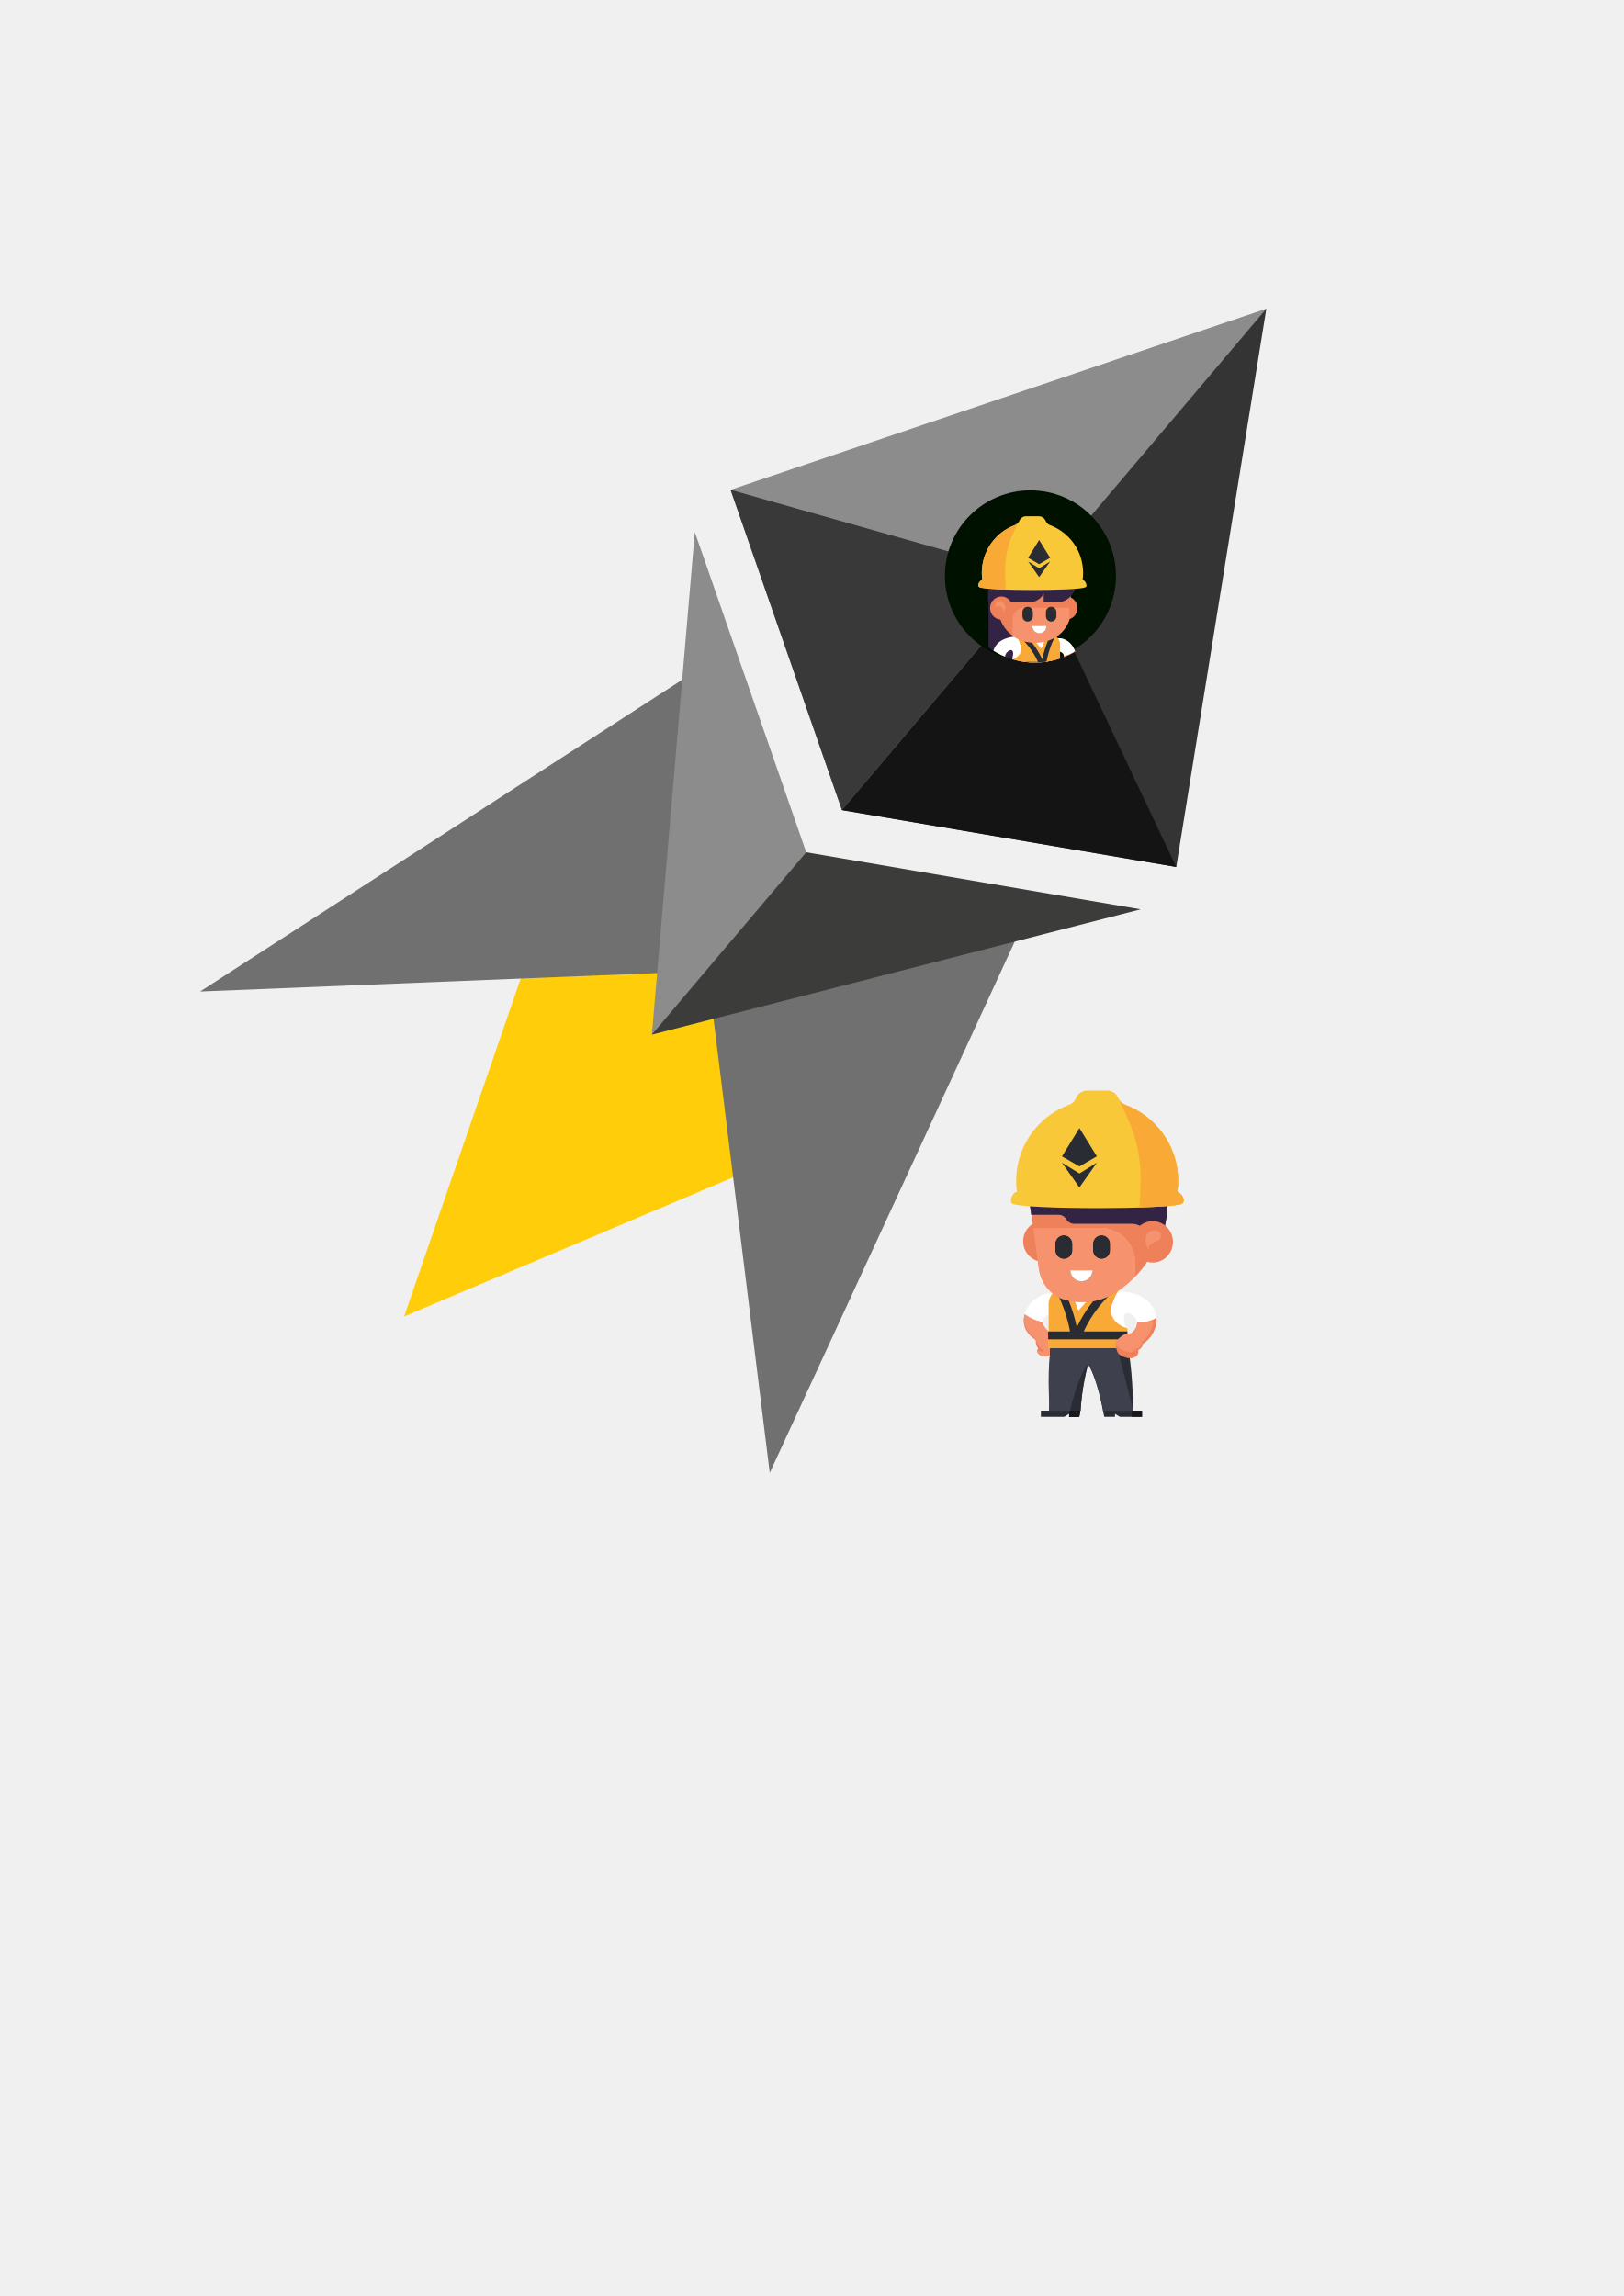
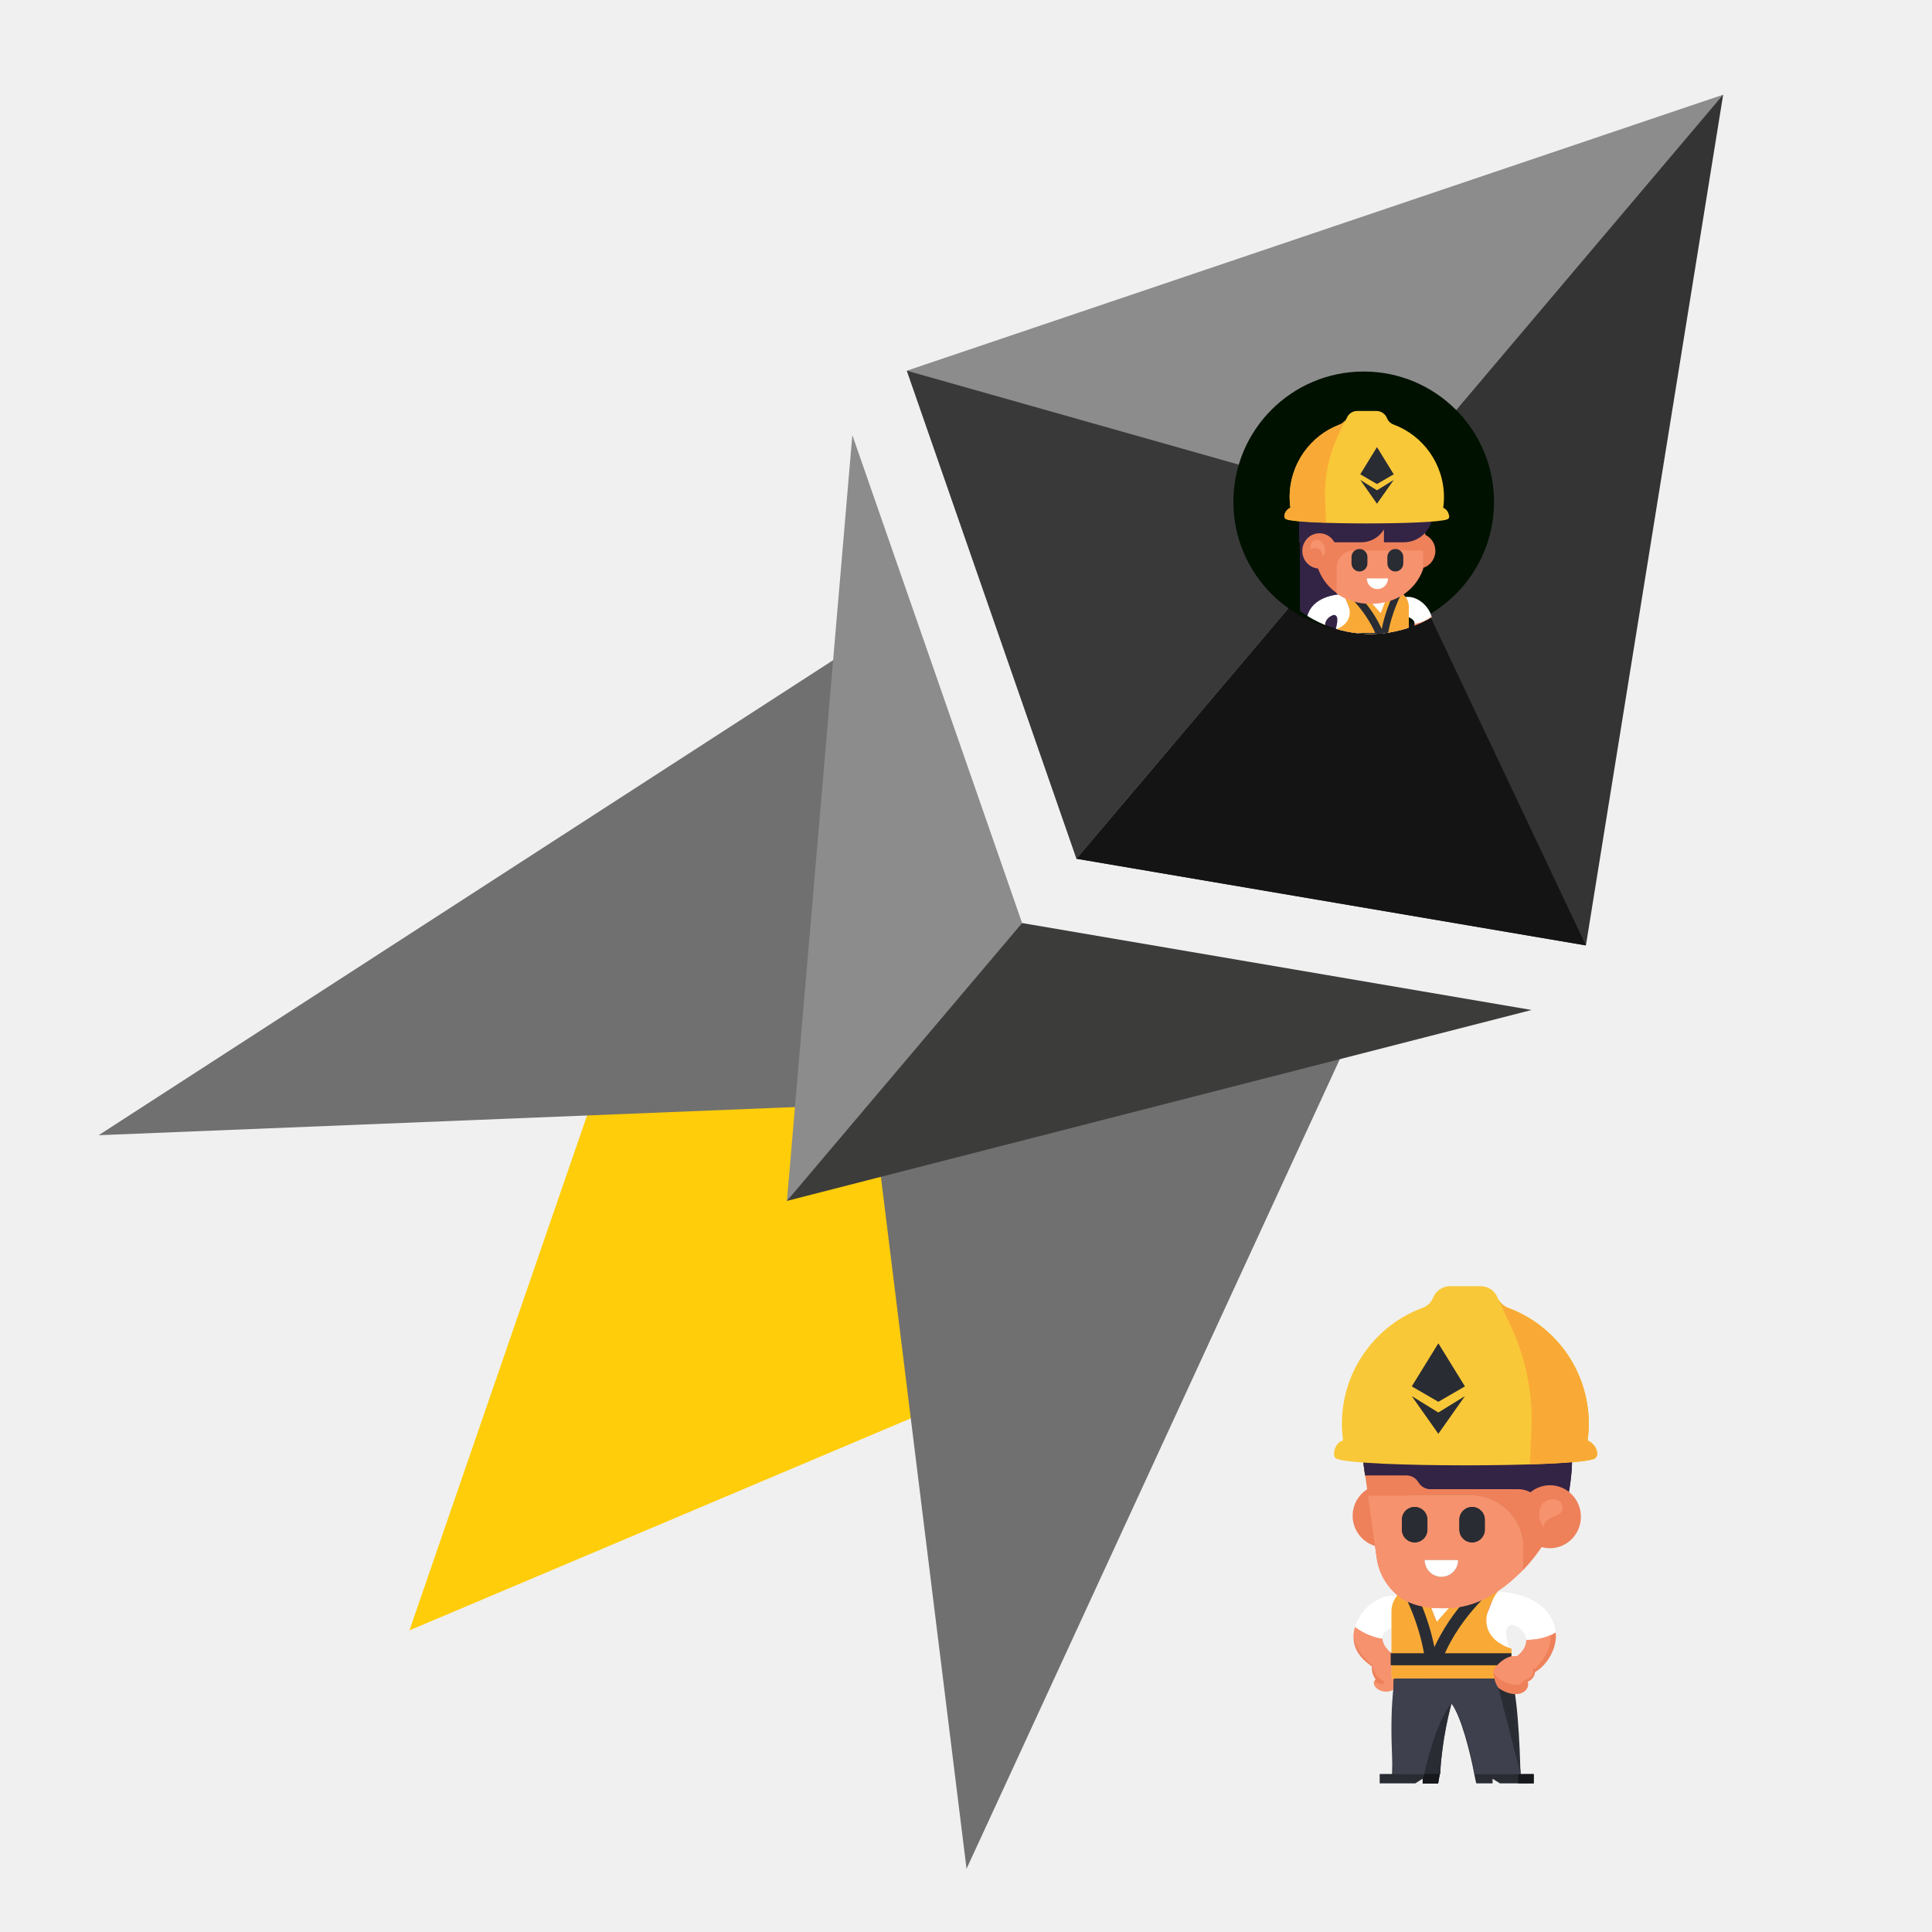
- <svg xmlns="http://www.w3.org/2000/svg" width="210mm" height="297mm" viewBox="0 0 210 297" version="1.1" id="svg8">
+ <svg xmlns="http://www.w3.org/2000/svg" width="164mm" height="164mm" viewBox="0 0 164 164" version="1.1" id="svg8">
  <defs id="defs2">
    <clipPath clipPathUnits="userSpaceOnUse" id="clipPath4955">
      <circle style="opacity:1;fill:#ffffff;fill-opacity:1;stroke:none;stroke-width:29.935;stroke-linecap:round;stroke-linejoin:round;stroke-miterlimit:4;stroke-dasharray:none;stroke-opacity:1;paint-order:normal" id="circle4957" cx="105.626" cy="134.277" r="146.82" />
    </clipPath>
    <clipPath clipPathUnits="userSpaceOnUse" id="clipPath4959">
      <circle style="opacity:1;fill:#ffffff;fill-opacity:1;stroke:none;stroke-width:29.517;stroke-linecap:round;stroke-linejoin:round;stroke-miterlimit:4;stroke-dasharray:none;stroke-opacity:1;paint-order:normal" id="circle4961" cx="85.806" cy="137.43" r="144.77" />
    </clipPath>
    <filter style="color-interpolation-filters:sRGB" id="filter4963" x="-0.004" width="1.007" y="-0.004" height="1.007">
      <feGaussianBlur stdDeviation="0.031" id="feGaussianBlur4965" />
    </filter>
  </defs>
-   <g id="layer1">
-     <g id="g4576" transform="rotate(40.24213,159.9044,152.7601)">
+   <g id="layer1" transform="translate(-25.88158,-26.52882)">
+     <g id="g4576" transform="rotate(40.24213,171.4124,161.5043)">
      <g id="el-1" transform="matrix(0.08458985,-0.07159064,0.07159064,0.08458985,130.0867,162.6629)">
        <path style="fill:#ffffff;fill-rule:nonzero" d="M 36.832,270.42 C 29.047,270.039 22.389,266.343 16,262.158 c 3.597,-14.784 18.577,-26.525 32,-24.731 -0.859,2.663 -4.027,24.677 -4.027,24.677 0,0 -7.356,2.392 -7.141,8.316 z" id="Path-0" />
        <path style="fill:#ee815a;fill-rule:nonzero" d="m 36.924,270.254 c -0.054,2.368 1.19,5.329 4.651,8.989 0.865,0.915 2.055,14.103 1.028,19.324 -25.311,-10.658 -30.287,-23.846 -26.447,-37.195 6.111,4.522 13.251,7.697 20.768,8.882 z" id="path7-2" />
        <path style="fill:#f6926e;fill-rule:nonzero" d="m 29.831,290.858 c -2.812,-2.075 -5.238,-4.478 -7.553,-7.044 C 18.584,279.118 16.048,273.931 15,268.143 c 0.055,-2.293 0.441,-4.587 1.103,-6.771 6.175,4.641 13.452,7.863 21.116,9.01 -0.055,2.403 1.213,5.406 4.741,9.119 0.827,0.819 2.481,14.743 1.93,21.077 -4.245,-3.44 -9.097,-5.897 -13.508,-9.01 -0.165,-0.273 -0.331,-0.491 -0.551,-0.71 z" id="path9-1" />
        <path style="fill:#ee815a;fill-rule:nonzero" d="m 31.919,301.439 c -2.782,-3.963 -4.227,-9.026 -1.338,-15.465 2.943,-6.604 8.4,-8.145 14.125,-4.788 2.836,1.651 5.083,4.183 7.277,6.714 2.033,2.422 4.12,5.228 4.013,8.42 -0.107,4.073 -1.659,7.485 -4.869,9.851 -1.766,1.321 -7.598,4.513 -10.487,4.458 -2.087,0 -4.173,-0.275 -5.993,-1.376 -1.338,-0.77 -2.568,-1.816 -3.264,-3.247 -0.696,-1.431 -0.696,-3.247 0.321,-4.458 0.107,0 0.161,-0.055 0.214,-0.11 z" id="path11-6" />
        <path style="fill:#f6926e;fill-rule:nonzero" d="m 32.592,303.627 c 0,0.055 0.054,0.055 0.054,0.11 0.272,0.33 0.599,0.495 0.925,0.495 1.034,0.495 2.123,0.77 3.483,0.88 1.415,0.055 1.851,-1.925 0.708,-2.585 -1.851,-1.1 -3.647,-2.475 -5.171,-4.07 -0.054,-0.11 -0.054,-0.275 -0.163,-0.385 -0.816,-1.54 -1.633,-3.08 -2.286,-4.62 -0.435,-1.375 -0.816,-2.75 -1.143,-4.18 0.272,-1.045 0.599,-2.145 1.143,-3.3 2.994,-6.601 8.545,-8.141 14.369,-4.785 2.885,1.65 5.171,4.18 7.402,6.711 2.068,2.42 4.191,5.225 4.082,8.416 -0.109,4.07 -1.687,7.481 -4.953,9.846 -1.796,1.32 -7.293,4.29 -10.668,4.455 -2.123,0.11 -4.245,-0.275 -6.096,-1.375 -1.361,-0.77 -2.613,-1.815 -3.32,-3.245 -0.544,-1.155 -0.653,-2.53 -0.163,-3.685 0.599,0.495 1.197,0.935 1.796,1.32 z" id="path13-4" />
        <path style="fill:#292c33;fill-rule:nonzero" d="m 142.817,373.8 c 0,0 -0.871,-58.197 -7.569,-76.82 -2.341,-2.057 -89.575,4.06 -89.575,4.06 L 44.529,373.8 H 35 V 381 h 27.281 l 5.609,-3.573 V 381 h 11.762 c 0,0 1.198,-42.281 10.019,-61.499 7.406,8.554 15.138,39.736 17.752,54.299 0.817,4.439 1.579,7.2 1.579,7.2 h 12.47 v -3.519 L 127.135,381 H 153 v -7.2 z" id="path15-3" />
        <path style="fill:#3e404d;fill-rule:nonzero" d="m 143,373.963 c 0,0 -32.758,0 -35.299,0 -5.514,-34.803 -17.46,-54.714 -17.46,-54.714 0,0 -8.217,29.13 -8.757,54.714 -1.46,0 -33.731,0 -36.11,0 -3.676,-49.259 1.189,-73.315 1.189,-73.315 l 88.923,-4.091 z" id="path17-7" />
        <path style="fill:#292c33;fill-rule:nonzero" d="m 90,319.678 c -6.58,21.757 -8.883,54.285 -8.883,54.285 H 69 c 0,0 8.554,-39.888 21,-54.285 z" id="path19-3" />
-         <polygon style="fill:#010101;fill-rule:nonzero" id="polygon21-8" points="79.798,381 68,381 68,378.037 69.584,373.963 81,373.963 " />
+         <polygon style="fill:#010101;fill-rule:nonzero" id="polygon21-8" points="69.584,373.963 81,373.963 79.798,381 68,381 68,378.037 " />
        <polyline style="fill:#292c33;fill-rule:nonzero" id="polyline23-4" points="143 373.963 123 296.557 135.363 296.557 143 373.963" />
-         <polygon style="fill:#17181c;fill-rule:nonzero" id="polygon25-3" points="79.798,381 68,381 68,378.037 69.584,373.963 81,373.963 " />
+         <polygon style="fill:#17181c;fill-rule:nonzero" id="polygon25-3" points="69.584,373.963 81,373.963 79.798,381 68,381 68,378.037 " />
        <polyline style="fill:#17181c;fill-rule:nonzero" id="polyline27-2" points="143.027 373.963 153 373.963 153 381 141 381 141 373.963 143.027 373.963" />
        <path style="fill:#ffffff;fill-rule:nonzero" d="m 65.775,223.174 c 47.306,2.272 66.305,14.767 66.305,14.767 0,0 2.613,8.114 3.593,21.799 -0.599,0 -1.143,0.162 -1.633,0.487 -2.123,1.569 -2.45,4.219 -2.014,8.06 0.599,5.193 2.613,11.575 3.974,15.254 -0.054,5.625 -0.109,11.359 0,17.039 -4.246,0 -91.782,0 -91.782,0 L 44,254.006 c -0.054,0 6.805,-31.156 21.775,-30.832 z" id="path29-5" />
        <path style="fill:#ee815a;fill-rule:nonzero" d="m 136,300.578 -3.726,-15.649 -5.833,-2.517 c -10.207,-4.377 -15.068,-16.197 -10.963,-26.648 L 127.845,224.136 109.969,222.166 78.862,257.46 66.44,227.474 C 54.613,227.474 45,237.214 45,249.197 v 51.326 l 91,0.055 z" id="path31-3" />
-         <polygon style="fill:#ffffff;fill-rule:nonzero" id="polygon33-1" points="76.093,281.752 60.085,223.172 51.186,223.172 67.248,281.752 45,281.752 45,290.525 136,290.525 132.147,281.752 85.535,281.752 122.922,223.172 114.078,223.172 " />
+         <polygon style="fill:#ffffff;fill-rule:nonzero" id="polygon33-1" points="136,290.525 132.147,281.752 85.535,281.752 122.922,223.172 114.078,223.172 76.093,281.752 60.085,223.172 51.186,223.172 67.248,281.752 45,281.752 45,290.525 " />
        <path style="fill:#f9aa36;fill-rule:nonzero" d="m 136,300.578 v -22.818 c 0,0 -35.151,-8.755 -10.524,-43.83 -3.255,-2.462 -15.677,-11.764 -15.677,-11.764 L 78.554,257.46 67.597,227.857 C 55.717,227.857 44,237.214 44,249.197 v 51.326 l 92,0.055 z" id="path35-0" />
        <g style="fill:#292c33;fill-rule:nonzero" id="Group-7" transform="translate(43,221.161)">
          <rect id="Rectangle-8" x="0.435" y="60.152" width="92.456" height="9.212" />
          <path d="M 40.409,63.782 C 54.604,29.317 82.775,7.912 83.047,7.695 L 77.5,0.325 C 76.249,1.246 47.044,23.41 31.816,60.26 Z" id="path38-0" />
          <path d="M 26.377,62.699 34.97,61.344 C 30.347,31.918 17.077,8.074 16.533,7.099 L 8.919,11.326 C 9.082,11.597 22.026,34.845 26.377,62.699 Z" id="path40-7" />
        </g>
        <g id="g90-2">
          <path style="fill:#ee815a;fill-rule:nonzero" d="m 38.391,200.176 c 13.304,0 24.11,-10.816 24.11,-24.132 0,-13.316 -10.806,-24.132 -24.11,-24.132 -13.304,0 -24.11,10.816 -24.11,24.132 0,13.316 10.806,24.132 24.11,24.132 z" id="path43-2" />
          <path style="fill:#010101;fill-rule:nonzero" d="m 22.372,131.747 c 0,2.011 0.163,4.076 0.434,6.142 l 1.032,7.229 h 31.658 c 3.747,0 7.276,2.011 9.177,5.272 1.901,3.261 5.43,5.272 9.177,5.272 H 141.291 c 6.896,0 13.304,3.75 16.67,9.783 l 22.263,-10.49 c 1.412,-7.229 2.172,-15.599 2.172,-23.154 l -160.025,-0.054 z" id="path45-8" />
          <path style="fill:#ee815a;fill-rule:nonzero" d="m 138.033,27.556 c 11.132,5.924 15.802,16.034 18.68,27.339 0.977,3.859 2.824,7.066 7.331,5.979 4.724,-1.141 4.127,-5 3.312,-8.696 -3.367,-14.838 -14.824,-25.002 -29.323,-24.621 z" id="path47-2" />
          <g transform="translate(22.26344,75.00472)" id="g68-9">
            <path style="fill:#ee815a;fill-rule:nonzero" d="m 10.372,132.834 c 0.326,2.283 0.76,4.457 1.303,6.522 2.987,10.381 9.394,19.077 17.811,24.947 8.254,5.109 18.951,7.772 32.038,7.555 24.707,0.598 44.527,-14.023 60.98,-29.295 v -16.849 c 0,-22.121 -17.919,-40.057 -40.02,-40.057 H 3.91 v 0.761 z M 73.741,104.028 c 0,-5.381 4.398,-9.783 9.774,-9.783 5.376,0 9.774,4.348 9.774,9.783 v 7.609 c 0,5.381 -4.398,9.783 -9.774,9.783 -5.376,0 -9.774,-4.402 -9.774,-9.783 z m -26.553,30.872 h 25.684 c 0,7.12 -5.756,12.881 -12.869,12.881 -7.059,0 -12.815,-5.707 -12.815,-12.881 z m -17.431,-30.872 c 0,-5.381 4.398,-9.783 9.774,-9.783 5.376,0 9.774,4.348 9.774,9.783 v 7.609 c 0,5.381 -4.398,9.783 -9.774,9.783 -5.376,0 -9.774,-4.402 -9.774,-9.783 z" id="Shape-1" />
            <g id="g60-8">
              <path d="m 39.531,94.245 c 5.376,0 9.774,4.348 9.774,9.783 v 7.609 c 0,5.381 -4.398,9.783 -9.774,9.783 -5.376,0 -9.774,-4.402 -9.774,-9.783 v -7.609 c 0,-5.381 4.398,-9.783 9.774,-9.783 z" id="path50-7" />
              <path d="m 83.515,94.245 c 5.376,0 9.774,4.348 9.774,9.783 v 7.609 c 0,5.381 -4.398,9.783 -9.774,9.783 -5.376,0 -9.774,-4.402 -9.774,-9.783 v -7.609 c 0,-5.381 4.398,-9.783 9.774,-9.783 z" id="path52-2" />
              <path d="m 60.003,147.781 c -7.059,0 -12.815,-5.707 -12.815,-12.881 h 25.684 c 0,7.12 -5.756,12.881 -12.869,12.881 z" id="path54-1" />
              <path style="fill:#ee815a;fill-rule:nonzero" d="M 38.934,10.925 107.788,0.978 c 24.653,-3.587 48.165,13.968 51.152,39.079 4.561,38.807 -12.001,77.342 -36.436,102.669 0,-0.054 -0.054,-0.054 -0.054,-0.109 0,0 0.054,-0.054 0.054,-0.054 v -16.849 c 0,-22.121 -17.919,-40.057 -40.02,-40.057 H 3.91 L 0.543,62.884 C -2.987,37.883 14.335,14.457 38.934,10.925 Z" id="path56-8" />
              <path style="fill:#f6926e;fill-rule:nonzero" d="m 3.91,85.712 v 0.761 l 6.462,46.362 c 0.326,2.283 0.76,4.457 1.303,6.522 2.987,10.381 9.394,19.077 17.811,24.947 8.254,5.109 18.951,7.772 32.038,7.555 24.707,0.598 44.798,-12.664 60.98,-29.295 v -16.849 c 0,-22.121 -17.919,-40.057 -40.02,-40.057 H 3.91 Z M 73.741,104.028 c 0,-5.381 4.398,-9.783 9.774,-9.783 5.376,0 9.774,4.348 9.774,9.783 v 7.609 c 0,5.381 -4.398,9.783 -9.774,9.783 -5.376,0 -9.774,-4.402 -9.774,-9.783 z m -26.553,30.872 h 25.684 c 0,7.12 -5.756,12.881 -12.869,12.881 -7.059,0 -12.815,-5.707 -12.815,-12.881 z m -17.431,-30.872 c 0,-5.381 4.398,-9.783 9.774,-9.783 5.376,0 9.774,4.348 9.774,9.783 v 7.609 c 0,5.381 -4.398,9.783 -9.774,9.783 -5.376,0 -9.774,-4.402 -9.774,-9.783 z" id="path58-5" />
            </g>
            <path style="fill:#ffffff;fill-rule:nonzero" d="m 60.003,147.781 c -7.059,0 -12.815,-5.707 -12.815,-12.881 h 25.684 c 0,7.12 -5.756,12.881 -12.869,12.881 z" id="path62-6" />
            <path style="fill:#292c33;fill-rule:nonzero" d="m 39.531,94.245 c 5.376,0 9.774,4.348 9.774,9.783 v 7.609 c 0,5.381 -4.398,9.783 -9.774,9.783 -5.376,0 -9.774,-4.402 -9.774,-9.783 v -7.609 c 0,-5.381 4.398,-9.783 9.774,-9.783 z" id="path64-7" />
            <path style="fill:#292c33;fill-rule:nonzero" d="m 83.515,94.245 c 5.376,0 9.774,4.348 9.774,9.783 v 7.609 c 0,5.381 -4.398,9.783 -9.774,9.783 -5.376,0 -9.774,-4.402 -9.774,-9.783 v -7.609 c 0,-5.381 4.398,-9.783 9.774,-9.783 z" id="path66-7" />
          </g>
          <path style="fill:#e39955;fill-rule:nonzero" d="m 22.318,132.019 c 0,0.272 0,0.489 0,0.707 0.054,-0.217 0,-0.489 0,-0.707 z" id="path70-2" />
          <path style="fill:#e6c00c;fill-rule:nonzero" d="m 201.566,129.03 h 0.109 c 0,-4.729 -3.204,-8.805 -7.439,-10.653 0.597,-4.185 0.923,-8.479 0.923,-12.827 0,-40.709 -25.739,-75.44 -61.795,-88.756 -3.204,-1.196 -5.81,-3.533 -7.385,-6.468 l 9.829,21.251 c 11.295,24.458 16.616,51.308 15.421,78.266 l -1.195,26.85 16.888,-0.707 c 16.345,-0.815 28.399,-2.011 32.309,-3.587 1.466,-0.652 2.226,-2.011 2.335,-3.37 z" id="path72-8" />
          <path style="fill:#332345;fill-rule:nonzero" d="m 22.372,131.747 c 0,2.011 0.163,4.076 0.434,6.142 l 1.032,7.229 h 31.658 c 3.747,0 7.276,2.011 9.177,5.272 1.901,3.261 5.43,5.272 9.177,5.272 H 141.291 c 6.896,0 13.304,3.75 16.67,9.783 l 21.938,-6.848 c 1.412,-7.229 2.498,-19.24 2.498,-26.795 l -160.025,-0.054 z" id="path74-4" />
          <path style="fill:#ee815a;fill-rule:nonzero" d="m 138.033,27.556 c 11.132,5.924 15.802,16.034 18.68,27.339 0.977,3.859 2.824,7.066 7.331,5.979 4.724,-1.141 4.127,-5 3.312,-8.696 -3.367,-14.838 -14.824,-25.002 -29.323,-24.621 z" id="path76-6" />
          <path style="fill:#ee815a;fill-rule:nonzero" d="m 165.401,200.882 c 13.087,0 23.73,-10.816 23.73,-24.132 0,-13.316 -10.643,-24.132 -23.73,-24.132 -13.087,0 -23.73,10.816 -23.73,24.132 0,13.316 10.643,24.132 23.73,24.132 z" id="path78-7" />
          <path style="fill:#f6926e;fill-rule:nonzero" d="m 170.994,175.5 c 5.159,-1.794 5.593,-9.131 0.543,-11.251 -2.552,-1.087 -5.43,-1.25 -7.548,-0.272 -5.267,2.065 -6.733,5.489 -6.733,11.577 0,3.642 1.358,6.903 3.53,9.457 0,-0.326 -0.054,-0.652 -0.054,-0.978 -0.054,-3.75 5.484,-6.848 10.263,-8.533 z" id="path80-8" />
          <path style="fill:#f9c838;fill-rule:nonzero" d="m 6.951,118.323 c 0,0 0,0 0,0 -0.272,-2.011 -0.489,-4.022 -0.597,-6.033 -0.163,-2.228 -0.272,-4.457 -0.272,-6.74 0,-19.132 5.647,-36.904 15.367,-51.742 1.629,-2.5 3.367,-4.892 5.213,-7.174 0.76,-0.924 1.466,-1.848 2.281,-2.718 0.38,-0.435 0.76,-0.87 1.14,-1.359 0.76,-0.87 1.575,-1.739 2.389,-2.609 3.258,-3.424 6.788,-6.577 10.534,-9.457 0.923,-0.707 1.901,-1.413 2.824,-2.12 6.733,-4.783 14.118,-8.751 22.046,-11.631 0.706,-0.272 1.358,-0.544 2.009,-0.924 0.489,-0.272 0.977,-0.598 1.466,-0.978 0.217,-0.163 0.434,-0.326 0.652,-0.489 1.738,-1.467 3.095,-3.315 3.964,-5.489 0.543,-1.304 1.249,-2.5 2.118,-3.533 0.652,-0.815 1.358,-1.522 2.172,-2.12 0.815,-0.652 1.683,-1.196 2.606,-1.631 0.597,-0.272 1.249,-0.544 1.901,-0.761 0.652,-0.217 1.303,-0.38 2.009,-0.489 0.706,-0.109 1.358,-0.163 2.063,-0.163 h 23.675 c 1.412,0 2.769,0.217 4.073,0.652 0.652,0.217 1.303,0.435 1.901,0.761 1.846,0.87 3.475,2.174 4.724,3.805 0.434,0.544 0.815,1.087 1.14,1.685 0.326,0.598 0.652,1.25 0.923,1.902 0.923,2.283 2.389,4.239 4.29,5.707 0.76,0.598 1.575,1.087 2.444,1.522 0.434,0.217 0.869,0.38 1.303,0.598 7.331,2.718 14.227,6.25 20.58,10.598 0.489,0.326 0.977,0.652 1.466,1.033 6.245,4.457 11.946,9.675 16.942,15.49 2.715,3.152 5.159,6.468 7.439,9.892 0.652,0.978 1.303,2.011 1.901,2.989 0.923,1.522 1.792,3.098 2.606,4.674 6.951,13.153 10.86,28.154 10.86,44.079 0,4.348 -0.326,8.642 -0.923,12.827 1.303,0.598 2.552,1.359 3.584,2.337 2.335,2.12 3.855,5.055 3.855,8.316 v 0 l -0.054,0.054 c 0,0.326 -0.054,0.652 -0.163,0.978 -0.326,0.978 -1.086,1.848 -2.281,2.337 -16.508,6.631 -180.605,6.631 -197.113,0 0,0 0,0 0,0 -4.127,-1.522 -1.52,-12.718 4.941,-14.077 z" id="path82-9" />
          <polygon style="fill:#292c33;fill-rule:nonzero" id="polygon84-0" points="100.294,76.907 79.931,43.916 59.568,76.907 79.931,88.701 " />
          <polygon style="fill:#292c33;fill-rule:nonzero" id="polygon86-0" points="100.294,84.353 79.931,96.908 59.568,84.353 79.931,113.214 " />
          <path style="fill:#f9aa36;fill-rule:nonzero" d="m 201.566,129.03 h 0.109 c 0,-4.729 -3.204,-8.805 -7.439,-10.653 0.597,-4.185 0.923,-8.479 0.923,-12.827 0,-40.709 -25.739,-75.44 -61.795,-88.756 -3.204,-1.196 -5.81,-3.533 -7.385,-6.468 l 9.829,21.251 c 11.295,24.458 16.616,51.308 15.421,78.266 l -1.195,26.85 16.888,-0.707 c 16.345,-0.815 28.399,-2.011 32.309,-3.587 1.466,-0.652 2.226,-2.011 2.335,-3.37 z" id="path88-1" />
        </g>
        <path style="fill:#ffffff;fill-rule:nonzero" d="m 165.589,252.846 c 2.474,4.052 3.927,8.706 4.411,13.415 -0.108,0.055 -0.161,0.11 -0.269,0.164 -3.604,2.957 -7.961,5.366 -12.694,5.695 -3.12,0.219 -6.455,0.438 -9.628,0.219 0.215,-8.323 -9.09,-14.729 -17.482,-12.977 C 128.797,254.27 126,234.23 126,234.23 c 0,0 28.186,0.055 39.589,18.617 z" id="path92-3" />
        <path style="fill:#ee815a;fill-rule:nonzero" d="m 147.318,271.09 c 7.907,0.164 15.707,-1.534 22.538,-5.697 1.291,11.558 -6.293,24.704 -15.384,30.072 -6.293,3.725 -17.805,-2.848 -19.472,-8.271 9.252,-5.149 12.533,-11.01 12.318,-16.104 z" id="path94-5" />
        <path style="fill:#f6926e;fill-rule:nonzero" d="m 135,286.932 c 9.225,-5.085 12.55,-10.873 12.282,-15.904 6.436,0.162 12.872,-0.974 18.718,-3.624 -0.054,2.002 0.644,13.903 -12.282,25.804 -0.697,0.649 -2.521,1.136 -2.628,1.893 -0.697,0.757 -0.375,2.326 0.965,2.326 0.161,0 0.322,0 0.483,0 0,0.487 -9.654,5.247 -15.178,6.167 0.054,-5.626 -0.751,-11.306 -2.36,-16.661 z" id="path96-8" />
        <path style="fill:#ee815a;fill-rule:nonzero" d="m 139.443,283.593 c 4.221,0.659 8.442,2.527 11.202,5.877 1.461,1.813 2.706,3.57 3.301,5.767 0.271,0.934 -0.325,5.548 -5.52,7.964 0.92,2.252 -0.054,4.998 -1.786,6.701 -7.035,6.646 -19.59,-0.714 -20.727,-2.142 -2.598,-3.296 -3.355,-7.964 -3.896,-11.809 -0.487,-3.131 9.416,-13.622 17.426,-12.358 z" id="path98-6" />
        <path style="fill:#f6926e;fill-rule:nonzero" d="m 145.787,301.985 c -1.156,1.094 -2.588,2.024 -3.304,3.392 -2.918,0.602 -7.048,0.109 -13.27,-2.736 -2.808,-1.258 -5.506,-3.939 -7.213,-6.73 1.597,-5.581 10.572,-13.46 17.785,-12.311 4.295,0.657 8.59,2.517 11.398,5.854 0.661,0.821 1.321,1.587 1.817,2.462 -0.551,0.274 -0.881,0.821 -0.661,1.532 1.211,3.666 -1.101,6.292 -4.24,7.605 -1.101,0.109 -2.202,0.821 -2.313,0.93 z" id="path100-8" />
      </g>
      <path id="path4550-6" d="M 118.517,177.46 89.065,235.679 65.338,174.541 Z" style="fill:#ffcd09;fill-opacity:1;stroke:none;stroke-width:0.178px;stroke-linecap:butt;stroke-linejoin:miter;stroke-opacity:1" />
      <path id="path4550" d="m 64.517,145.614 26.326,29.968 -49.07,45.056 z" style="fill:#707070;fill-opacity:1;stroke:none;stroke-width:0.178px;stroke-linecap:butt;stroke-linejoin:miter;stroke-opacity:1" />
      <path id="path4550-0" d="m 117.897,147.187 -25.078,31.476 45.418,41.913 z" style="fill:#707070;fill-opacity:1;stroke:none;stroke-width:0.178px;stroke-linecap:butt;stroke-linejoin:miter;stroke-opacity:1" />
      <g transform="matrix(0.2950768,0,0,0.2950768,52.21594,64.13049)" id="g3739">
        <path style="fill:#343434" d="m 127.961,0 -2.795,9.5 v 275.668 l 2.795,2.79 127.962,-75.638 z" id="path3713" />
        <path style="fill:#8c8c8c" d="M 127.962,0 0,212.32 127.962,287.959 V 154.158 Z" id="path3715" />
        <path style="fill:#3c3c3b" d="m 127.961,312.187 -1.575,1.92 v 98.199 l 1.575,4.6 L 256,236.587 Z" id="path3717" />
        <path style="fill:#8c8c8c" d="M 127.962,416.905 V 312.185 L 0,236.585 Z" id="path3719" />
        <path style="fill:#141414" d="m 127.961,287.958 127.96,-75.637 -127.96,-58.162 z" id="path3721" />
        <path style="fill:#393939" d="m 0,212.32 127.96,75.638 v -133.8 z" id="path3723" />
      </g>
      <g id="g5016" transform="matrix(1.7391,0,0,1.7391,-42.55713,-95.89558)">
        <g id="g5121" transform="matrix(0.6181646,0,0,0.6181646,29.72626,44.09269)">
          <circle style="opacity:1;fill:#001100;fill-opacity:1;stroke:none;stroke-width:2.098;stroke-linecap:round;stroke-linejoin:round;stroke-miterlimit:4;stroke-dasharray:none;stroke-opacity:1;paint-order:normal;filter:url(#filter4963)" id="path4894-6-3-7" cx="-21.071" cy="139.902" r="10.29" transform="rotate(-40.24213)" />
          <g transform="matrix(0.049202,-0.04164097,0.04164097,0.049202,64.54399,118.5806)" style="fill:none;fill-rule:evenodd;stroke:none;stroke-width:1" id="Page-1" clip-path="url(#clipPath4955)">
            <g id="Buidler-Web-v2" transform="translate(-893,-328)">
              <g id="Mascotas" transform="translate(893,328)">
                <g id="ella" transform="translate(0,8)">
                  <path style="fill:#332345;fill-rule:nonzero" d="M 147,269.449 H 48.364 C 32.141,269.449 19,256.216 19,239.88 v -122.248 h 128 z" id="path103" />
                  <g style="fill-rule:nonzero" id="g155" transform="translate(27,211.1351)">
                    <path style="fill:#ffffff" d="m 132.641,49.956 c 7.831,-0.383 14.528,-4.104 20.955,-8.317 -3.618,-14.883 -18.686,-26.701 -32.188,-24.896 0.864,2.681 4.051,24.841 4.051,24.841 0,0 7.399,2.408 7.183,8.372 z" id="path105" />
                    <path style="fill:#ee815a" d="m 132.641,49.682 c 0.054,2.408 -1.188,5.417 -4.645,9.138 -0.864,0.93 -2.052,14.336 -1.026,19.643 25.275,-10.834 30.244,-24.239 26.409,-37.809 -6.103,4.596 -13.232,7.824 -20.739,9.028 z" id="path107" />
                    <path style="fill:#f6926e" d="m 139.824,70.146 c 2.754,-2.079 5.131,-4.487 7.399,-7.058 3.618,-4.706 6.103,-9.904 7.129,-15.703 -0.054,-2.298 -0.432,-4.596 -1.08,-6.785 -6.049,4.651 -13.178,7.879 -20.685,9.028 0.054,2.408 -1.188,5.417 -4.645,9.138 -0.81,0.821 -2.43,14.773 -1.89,21.12 4.159,-3.447 8.911,-5.909 13.232,-9.028 0.162,-0.274 0.324,-0.492 0.54,-0.711 z" id="path109" />
                    <path style="fill:#ee815a" d="m 137.61,80.761 c 2.808,-3.94 4.267,-8.973 1.35,-15.375 -2.97,-6.566 -8.479,-8.098 -14.258,-4.76 -2.862,1.641 -5.131,4.158 -7.345,6.675 -2.052,2.408 -4.159,5.198 -4.051,8.372 0.108,4.049 1.674,7.441 4.915,9.794 1.782,1.313 7.669,4.487 10.585,4.432 2.106,0 4.213,-0.274 6.049,-1.368 1.35,-0.766 2.592,-1.806 3.294,-3.228 0.702,-1.423 0.702,-3.228 -0.324,-4.432 -0.108,0 -0.162,-0.055 -0.216,-0.109 z" id="path111" />
                    <path style="fill:#f6926e" d="m 136.53,83.004 c 0,0.055 -0.054,0.055 -0.054,0.109 -0.27,0.328 -0.594,0.492 -0.918,0.492 -1.026,0.492 -2.106,0.766 -3.456,0.875 -1.404,0.055 -1.836,-1.915 -0.702,-2.572 1.836,-1.094 3.618,-2.462 5.131,-4.049 0.054,-0.109 0.054,-0.274 0.162,-0.383 0.81,-1.532 1.62,-3.064 2.268,-4.596 0.432,-1.368 0.81,-2.736 1.134,-4.158 -0.27,-1.04 -0.594,-2.134 -1.134,-3.283 -2.97,-6.566 -8.479,-8.098 -14.258,-4.76 -2.862,1.641 -5.131,4.158 -7.345,6.675 -2.052,2.408 -4.159,5.198 -4.051,8.372 0.108,4.049 1.674,7.441 4.915,9.794 1.782,1.313 7.237,4.268 10.585,4.432 2.106,0.109 4.213,-0.274 6.049,-1.368 1.35,-0.766 2.592,-1.806 3.294,-3.228 0.54,-1.149 0.648,-2.517 0.162,-3.666 -0.594,0.492 -1.188,0.93 -1.782,1.313 z" id="path113" />
                    <path style="fill:#292c33" d="m 26.949,153.478 c 0,0 0.864,-58.82 7.507,-77.642 2.322,-2.079 88.841,4.104 88.841,4.104 l 1.134,73.538 h 9.451 v 7.277 h -27.057 l -5.563,-3.611 v 3.611 H 89.598 c 0,0 -1.188,-42.733 -9.937,-62.157 -7.345,8.645 -15.014,40.161 -17.606,54.88 -0.81,4.487 -1.566,7.277 -1.566,7.277 H 48.12 v -3.557 l -5.617,3.557 h -25.653 v -7.277 z" id="path115" />
                    <path style="fill:#3e404d" d="m 26.949,153.478 c 0,0 32.728,0 35.267,0 5.509,-34.909 17.444,-54.88 17.444,-54.88 0,0 8.209,29.218 8.749,54.88 1.458,0 33.7,0 36.077,0 3.672,-49.408 -1.188,-73.538 -1.188,-73.538 L 34.456,75.836 Z" id="path117" />
                    <path style="fill:#292c33" d="m 79.66,98.598 c 6.481,21.996 8.749,54.88 8.749,54.88 h 11.936 c -0.054,0 -8.425,-40.326 -20.685,-54.88 z" id="path119" />
                    <polygon style="fill:#010101" id="polygon121" points="101.263,157.691 99.697,153.478 88.409,153.478 89.598,160.755 101.263,160.755 " />
                    <polyline style="fill:#292c33" id="polyline123" points="26.949 153.478 46.608 75.836 34.456 75.836 26.949 153.478" />
                    <polygon style="fill:#17181c" id="polygon125" points="101.263,157.691 99.697,153.478 88.409,153.478 89.598,160.755 101.263,160.755 " />
                    <polyline style="fill:#17181c" id="polyline127" points="26.949 153.478 16.85 153.478 16.85 160.755 29.002 160.755 29.002 153.478 26.949 153.478" />
                    <path style="fill:#ffffff" d="M 103.531,1.751 C 56.599,4.049 37.751,16.688 37.751,16.688 c 0,0 -2.592,8.207 -3.564,22.051 0.594,0 1.134,0.164 1.62,0.492 2.106,1.587 2.43,4.268 1.998,8.153 -0.594,5.253 -2.592,11.709 -3.943,15.43 0.054,5.69 0.108,11.49 0,17.236 4.213,0 91.056,0 91.056,0 l 0.216,-47.11 c 0.054,0 -6.751,-31.516 -21.603,-31.188 z" id="path129" />
                    <path style="fill:#ee815a" d="M 33.916,79.995 37.643,64.346 43.476,61.829 C 53.683,57.452 58.544,45.633 54.439,35.182 L 42.071,3.557 59.948,1.587 91.056,36.879 103.477,6.894 c 11.828,0 21.441,9.739 21.441,21.722 v 51.324 l -91.002,0.055 z" id="path131" />
-                     <polygon style="fill:#ffffff" id="polygon133" points="94.026,60.625 109.958,1.806 118.815,1.806 102.829,60.625 124.972,60.625 124.972,69.435 34.402,69.435 38.237,60.625 84.629,60.625 47.418,1.806 56.221,1.806 " />
+                     <polygon style="fill:#ffffff" id="polygon133" points="38.237,60.625 84.629,60.625 47.418,1.806 56.221,1.806 94.026,60.625 109.958,1.806 118.815,1.806 102.829,60.625 124.972,60.625 124.972,69.435 34.402,69.435 " />
                    <path style="fill:#f9aa36" d="M 33.916,79.995 V 57.178 c 0,0 34.997,-8.755 10.477,-43.827 C 47.634,10.888 60.002,1.587 60.002,1.587 L 91.11,36.879 102.019,7.277 c 11.828,0 23.493,9.356 23.493,21.339 v 51.324 l -91.596,0.055 z" id="path135" />
                    <g style="fill:#292c33" transform="translate(33.48432)" id="g143">
                      <rect id="rect137" x="0.27" y="60.735" width="91.812" height="9.302" />
                      <path d="M 52.387,64.401 C 38.237,29.492 10.315,7.989 10.045,7.77 L 15.554,0.328 C 16.796,1.258 45.798,23.637 60.92,60.844 Z" id="path139" />
                      <path d="M 66.321,63.306 57.787,61.938 C 62.378,32.228 75.556,8.153 76.096,7.168 l 7.561,4.268 c 0,0 0,0 0,0 v 0 C 83.441,11.819 70.587,35.237 66.321,63.306 Z" id="path141" />
                    </g>
                    <path style="fill:#ffffff" d="m 4.645,31.899 c -2.484,4.049 -3.943,8.7 -4.429,13.405 0.108,0.055 0.162,0.109 0.27,0.164 3.618,2.955 7.993,5.362 12.746,5.69 3.132,0.219 6.481,0.438 9.667,0.219 -0.216,-8.317 9.127,-14.719 17.552,-12.968 1.134,-5.089 3.943,-25.115 3.943,-25.115 0,0 -28.3,0.055 -39.749,18.603 z" id="path145" />
                    <path style="fill:#ee815a" d="M 22.845,50.612 C 14.906,50.776 7.075,49.08 0.216,44.922 -1.08,56.467 6.535,69.599 15.662,74.961 21.981,78.682 33.538,72.116 35.213,66.699 25.923,61.555 22.629,55.701 22.845,50.612 Z" id="path147" />
                    <path style="fill:#f6926e" d="M 35.213,66.699 C 25.923,61.555 22.575,55.701 22.845,50.612 16.364,50.776 9.883,49.627 3.997,46.946 c 0.054,2.024 -0.648,14.062 12.368,26.1 0.702,0.657 2.538,1.149 2.646,1.915 0.702,0.766 0.378,2.353 -0.972,2.353 -0.162,0 -0.324,0 -0.486,0 0,0.492 9.721,5.307 15.284,6.238 -0.054,-5.69 0.702,-11.436 2.376,-16.853 z" id="path149" />
                    <path style="fill:#ee815a" d="m 30.136,63.361 c -4.213,0.657 -8.425,2.517 -11.179,5.855 -1.458,1.806 -2.7,3.557 -3.294,5.745 -0.27,0.93 0.324,5.526 5.509,7.934 -0.918,2.243 0.054,4.979 1.782,6.675 7.021,6.621 19.551,-0.711 20.685,-2.134 2.592,-3.283 3.348,-7.934 3.889,-11.764 0.486,-3.119 -9.451,-13.57 -17.39,-12.311 z" id="path151" />
                    <path style="fill:#f6926e" d="m 24.249,81.8 c 1.134,1.094 2.538,2.024 3.24,3.392 2.862,0.602 6.913,0.109 13.016,-2.736 2.754,-1.258 5.401,-3.94 7.075,-6.73 C 46.014,70.146 37.211,62.267 30.136,63.416 c -4.213,0.657 -8.425,2.517 -11.179,5.855 -0.648,0.821 -1.296,1.587 -1.782,2.462 0.54,0.274 0.864,0.821 0.648,1.532 -1.188,3.666 1.08,6.292 4.159,7.606 1.08,0.109 2.16,0.821 2.268,0.93 z" id="path153" />
                  </g>
                  <path style="fill:#ee815a;fill-rule:nonzero" d="m 164,193.038 c 11.588,0 21,-9.705 21,-21.616 0,-11.911 -9.412,-21.616 -21,-21.616 -11.588,0 -21,9.65 -21,21.616 0,11.966 9.412,21.616 21,21.616 z" id="path157" />
                  <path style="fill:#ee815a;fill-rule:nonzero" d="m 174,166.929 c 0,43.016 -30.673,68.336 -68.5,68.336 -37.827,0 -68.5,-25.32 -68.5,-68.336 0,-43.016 30.673,-87.502 68.5,-87.502 37.827,0 68.5,44.432 68.5,87.502 z" id="path159" />
                  <path style="fill:#f6926e;fill-rule:nonzero" d="M 170,170.919 H 84.972 C 73.375,170.919 64,180.42 64,192.172 v 31.358 c 11.597,8.292 26.121,12.741 41.891,12.741 29.318,0 54.355,-15.377 64.109,-42.506 z" id="path161" />
                  <path style="fill:#332345;fill-rule:nonzero" d="M 94.012,160.865 H 18 v -54.292 l 109,21.083 c -0.054,18.352 -14.812,33.209 -32.988,33.209 z" id="path163" />
                  <path style="fill:#332345;fill-rule:nonzero" d="M 146.195,160.865 H 122 v -36.195 h 60 c 0.054,19.962 -16.004,36.195 -35.805,36.195 z" id="path165" />
                  <path style="fill:#f9c838;fill-rule:nonzero" d="m 0.054,129.413 c 0.054,1.365 0.814,2.73 2.443,3.331 16.504,6.662 180.565,6.662 197.069,0 2.389,-0.983 2.932,-3.495 2.009,-5.351 -0.706,-3.986 -3.312,-7.262 -6.895,-8.791 0.597,-4.205 0.869,-8.464 0.869,-12.832 0,-40.954 -25.733,-75.846 -61.781,-89.17 -3.637,-1.365 -6.569,-4.205 -8.035,-7.863 C 123.616,3.44 118.567,0 112.867,0 H 89.197 C 83.551,0 78.448,3.495 76.385,8.791 74.919,12.45 72.042,15.289 68.35,16.654 32.248,30.033 6.515,64.925 6.515,105.824 c 0,4.368 0.326,8.682 0.923,12.887 C 3.203,120.567 0,124.663 0,129.413 Z" id="path167" />
-                   <polygon style="fill:#292c33;fill-rule:nonzero" id="polygon169" points="113.473,44.238 93,77.566 113.473,89.481 134,77.566 " />
-                   <polygon style="fill:#292c33;fill-rule:nonzero" id="polygon171" points="113.473,97.138 93,84.454 113.473,113.611 134,84.454 " />
+                   <polygon style="fill:#292c33;fill-rule:nonzero" id="polygon169" points="93,77.566 113.473,89.481 134,77.566 113.473,44.238 " />
+                   <polygon style="fill:#292c33;fill-rule:nonzero" id="polygon171" points="93,84.454 113.473,113.611 134,84.454 113.473,97.138 " />
                  <path style="fill:#f9aa36;fill-rule:nonzero" d="m 2.421,132.429 c 3.82,1.581 15.764,2.78 32.012,3.598 l 16.732,0.709 -1.184,-26.928 C 48.798,82.77 54.071,55.842 65.262,31.313 L 75,10.054 C 73.44,13.052 70.857,15.396 67.683,16.541 31.958,29.896 6.456,64.728 6.456,105.555 c 0,4.361 0.323,8.667 0.915,12.864 C 3.174,120.273 0,124.361 0,129.104 h 0.108 c 0,1.363 0.753,2.725 2.313,3.325 z" id="path173" />
                  <path style="fill:#ee815a;fill-rule:nonzero" d="m 43,193.038 c 11.588,0 21,-9.705 21,-21.616 0,-11.911 -9.412,-21.616 -21,-21.616 -11.588,0 -21,9.65 -21,21.616 0,11.966 9.412,21.616 21,21.616 z" id="path175" />
                  <path style="fill:#f6926e;fill-rule:nonzero" d="m 46.991,178.076 c 0,0.332 0,0.609 -0.054,0.886 C 48.818,176.691 50,173.699 50,170.43 c 0,-5.485 -3.278,-10.195 -7.899,-12.078 -1.988,-0.831 -4.245,-0.609 -6.125,0.499 0,0 -0.054,0 -0.054,0.055 -1.827,1.108 -3.116,2.936 -3.546,5.097 C 32.107,165.277 32,166.551 32,167.881 c 0,0.499 0,0.942 0.054,1.441 1.504,-0.997 3.278,-1.551 5.158,-1.551 5.373,0 9.779,4.599 9.779,10.305 z" id="path177" />
                  <g id="g187" transform="translate(82,168.9081)">
                    <path style="fill:#292c33;fill-rule:nonzero" d="m 10.034,0.11 v 0 c -5.369,0 -9.763,4.471 -9.763,9.936 v 7.728 c 0,5.465 4.393,9.936 9.763,9.936 v 0 c 5.369,0 9.763,-4.471 9.763,-9.936 v -7.728 c 0,-5.52 -4.339,-9.936 -9.763,-9.936 z" id="path179" />
                    <path style="fill:#292c33;fill-rule:nonzero" d="m 53.966,0.11 v 0 c -5.369,0 -9.763,4.471 -9.763,9.936 v 7.728 c 0,5.465 4.393,9.936 9.763,9.936 v 0 c 5.369,0 9.763,-4.471 9.763,-9.936 v -7.728 c 0,-5.52 -4.339,-9.936 -9.763,-9.936 z" id="path181" />
                    <path d="m 14.807,13.8 c 2.007,0 3.634,-1.656 3.634,-3.754 0,-2.098 -1.627,-3.754 -3.634,-3.754 -2.007,0 -3.634,1.656 -3.634,3.754 0,2.098 1.627,3.754 3.634,3.754 z" id="path183" />
                    <path d="m 59.607,13.8 c 2.007,0 3.634,-1.656 3.634,-3.754 0,-2.098 -1.627,-3.754 -3.634,-3.754 -2.007,0 -3.634,1.656 -3.634,3.754 0,2.098 1.627,3.754 3.634,3.754 z" id="path185" />
                  </g>
                  <path style="fill:#ffffff;fill-rule:nonzero" d="M 113.973,218.173 C 121.173,218.173 127,212.327 127,205.103 h -26 c 0,7.28 5.827,13.07 12.973,13.07 z" id="path189" />
                </g>
              </g>
            </g>
          </g>
        </g>
      </g>
    </g>
  </g>
</svg>
